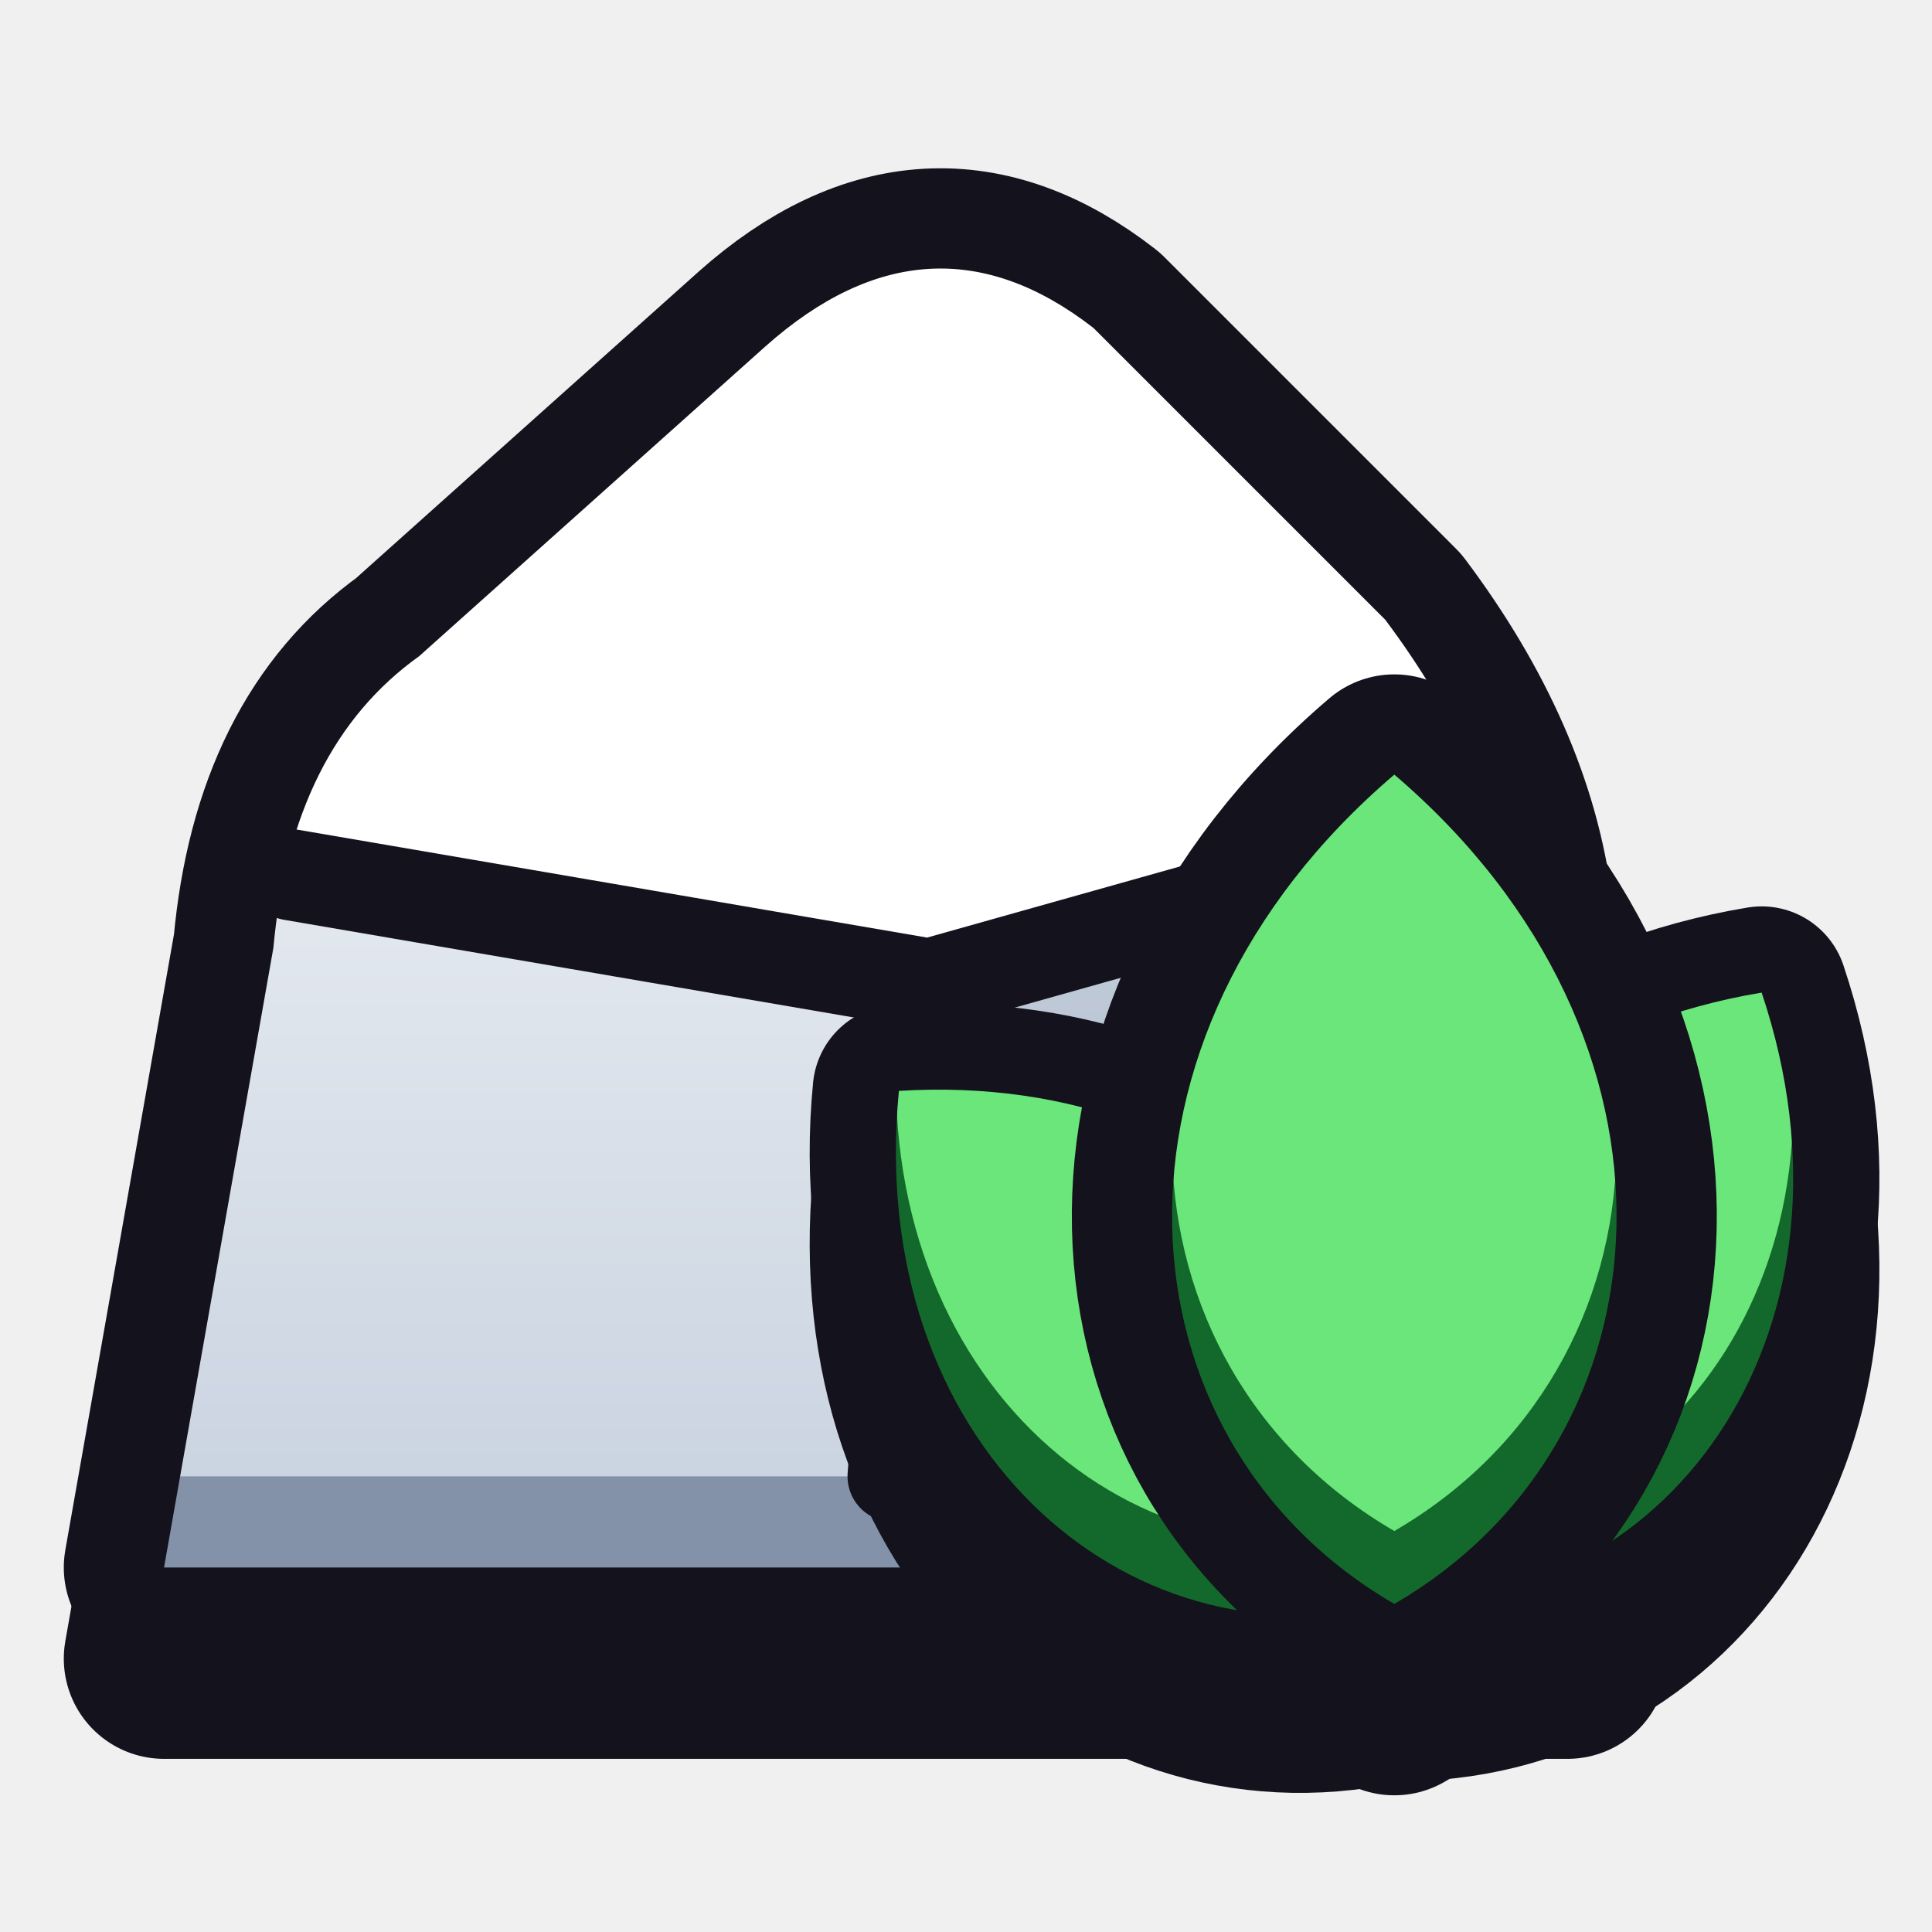
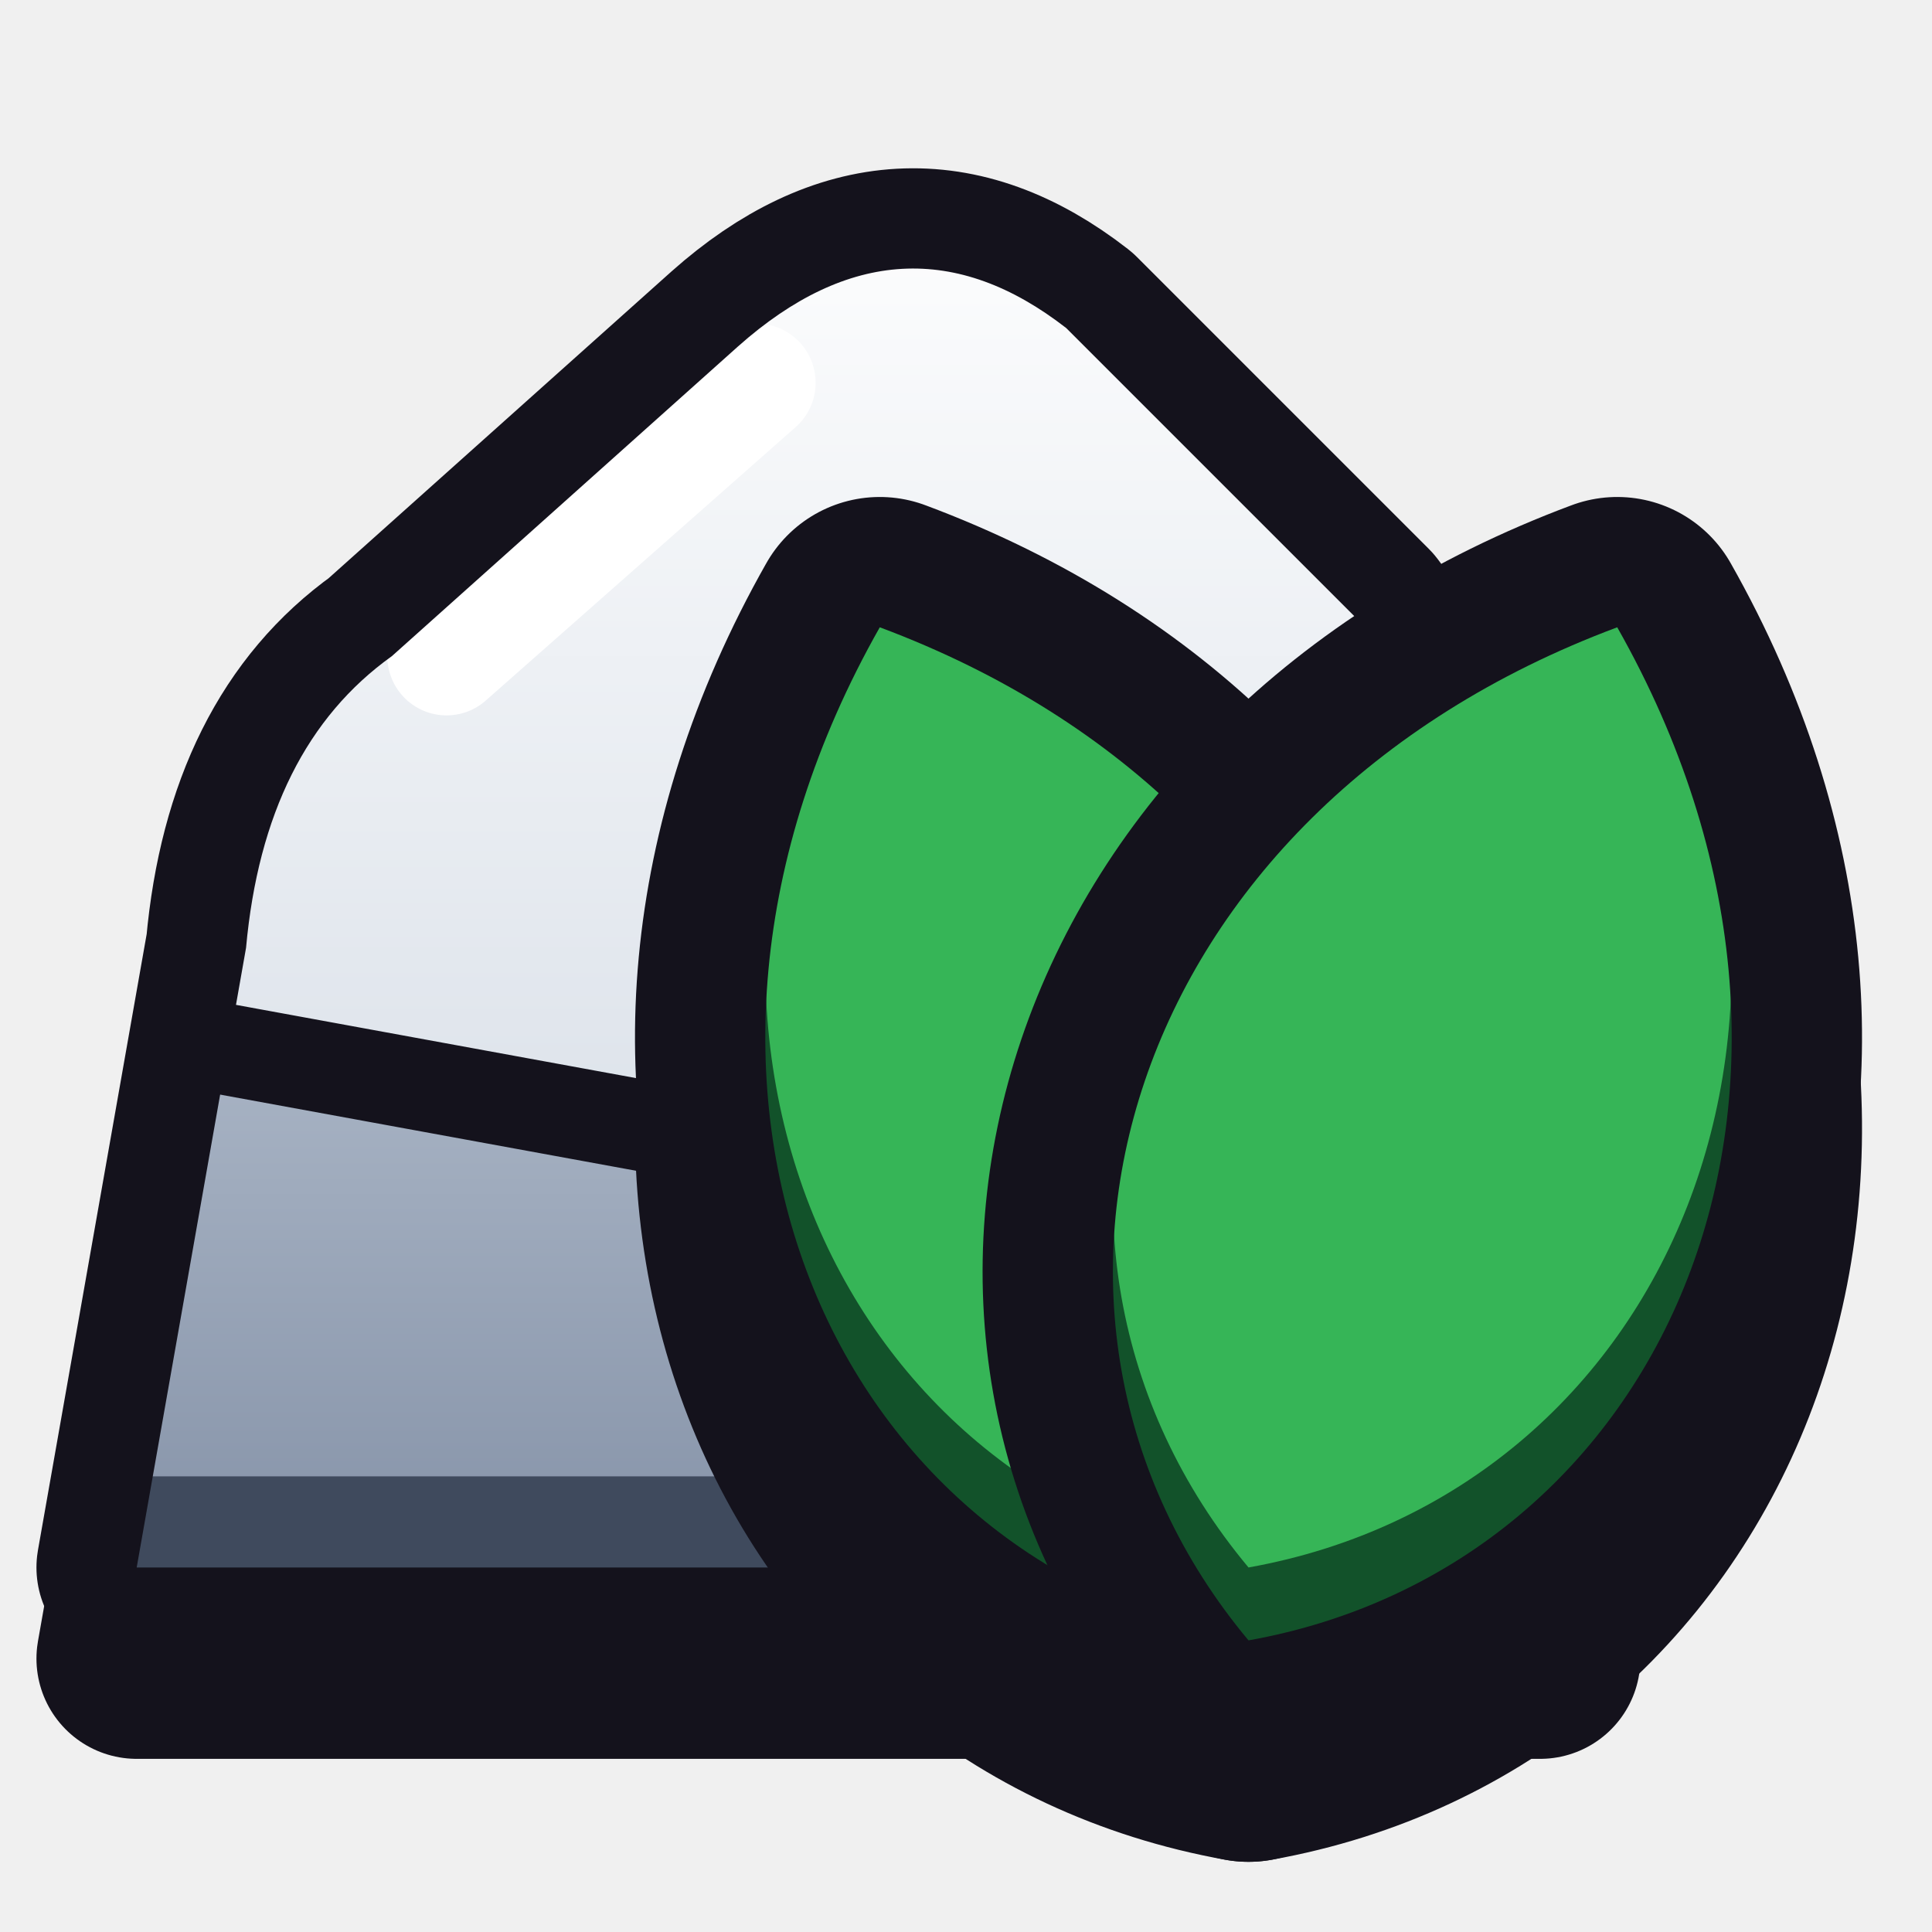
<svg xmlns="http://www.w3.org/2000/svg" viewBox="-6 -6 212 212" width="64" height="64">
  <defs>
-     <linearGradient id="w" gradientUnits="userSpaceOnUse" x1="0" y1="40" x2="0" y2="180">
+     <linearGradient id="w" gradientUnits="userSpaceOnUse" x1="0" y1="110" x2="0" y2="180">
+       <stop offset="0" stop-color="#B4BFCE" />
+       <stop offset="1" stop-color="#8996AB" />
+     </linearGradient>
+     <linearGradient id="s" gradientUnits="userSpaceOnUse" x1="0" y1="110" x2="0" y2="180">
+       <stop offset="0" stop-color="#7D899E" />
+       <stop offset="1" stop-color="#59657A" />
+     </linearGradient>
+     <linearGradient id="g" gradientUnits="userSpaceOnUse" x1="0" y1="70" x2="0" y2="184">
+       <stop offset="0" stop-color="#36B557" />
+       <stop offset="1" stop-color="#1E7A3A" />
+     </linearGradient>
+     <linearGradient id="t" gradientUnits="userSpaceOnUse" x1="0" y1="30" x2="0" y2="142">
      <stop offset="0" stop-color="#FFFFFF" />
-       <stop offset="1" stop-color="#C9D3E0" />
-     </linearGradient>
-     <linearGradient id="s" gradientUnits="userSpaceOnUse" x1="0" y1="40" x2="0" y2="180">
-       <stop offset="0" stop-color="#DDE4EE" />
-       <stop offset="1" stop-color="#A9B6C8" />
-     </linearGradient>
-     <linearGradient id="g" gradientUnits="userSpaceOnUse" x1="0" y1="80" x2="0" y2="180">
-       <stop offset="0" stop-color="#6BE67A" />
-       <stop offset="1" stop-color="#1F9440" />
+       <stop offset="1" stop-color="#DCE2EA" />
    </linearGradient>
  </defs>
-   <g transform="translate(100,100) scale(1.0) translate(-96,-110)">
+   <g transform="translate(100,100) scale(1.0) translate(-99,-110)">
    <mask id="m6" maskUnits="userSpaceOnUse" x="-20" y="-20" width="240" height="240">
      <path d="M8,176 L20,108 Q22,86 36,76 L74,42 Q92,26 110,40 L142,72 Q154,88 156,104 L162,176 Z" fill="#fff" />
    </mask>
    <g transform="translate(0,10)">
      <path d="M8,176 L20,108 Q22,86 36,76 L74,42 Q92,26 110,40 L142,72 Q154,88 156,104 L162,176 Z" fill="#14121C" stroke="#14121C" stroke-width="22" stroke-linejoin="round" />
    </g>
    <path d="M8,176 L20,108 Q22,86 36,76 L74,42 Q92,26 110,40 L142,72 Q154,88 156,104 L162,176 Z" fill="#14121C" stroke="#14121C" stroke-width="22" stroke-linejoin="round" />
    <g mask="url(#m6)">
-       <rect x="-20" y="-20" width="240" height="240" fill="#8392A8" />
+       <rect x="-20" y="-20" width="240" height="240" fill="#3F4A5D" />
      <g transform="translate(0,-10)">
        <path d="M8,176 L20,108 Q22,86 36,76 L74,42 Q92,26 110,40 L142,72 Q154,88 156,104 L162,176 Z" fill="url(#w)" />
-         <path d="M92,122 L156,104 L162,176 L88,176 Z" fill="url(#s)" />
-         <path d="M20,108 Q22,86 36,76 L74,42 Q92,26 110,40 L142,72 Q154,88 156,104 L92,122 Z" fill="#FFFFFF" />
-         <path d="M22,110 L92,122 L156,104 M92,122 L88,176" fill="none" stroke="#14121C" stroke-width="10" stroke-linecap="round" stroke-linejoin="round" />
+         <path d="M88,142 L158,122 L162,176 L86,176 Z" fill="url(#s)" />
+         <path d="M16,130 L20,108 Q22,86 36,76 L74,42 Q92,26 110,40 L142,72 Q154,88 158,122 L88,142 Z" fill="url(#t)" />
+         <path d="M42,86 L76,56" fill="none" stroke="#FFFFFF" stroke-width="13" stroke-linecap="round" />
+         <path d="M17,129 L88,142 L158,122 M88,142 L86,176" fill="none" stroke="#14121C" stroke-width="10" stroke-linecap="round" stroke-linejoin="round" />
      </g>
    </g>
    <g transform="translate(0,10)">
-       <path transform="translate(143,180) rotate(-44) scale(0.86)" d="M0,0 C31,-18 34,-62 0,-91 C-34,-62 -31,-18 0,0 Z" fill="#14121C" stroke="#14121C" stroke-width="22" stroke-linejoin="round" />
-       <path transform="translate(143,180) rotate(31) scale(0.86)" d="M0,0 C31,-18 34,-62 0,-91 C-34,-62 -31,-18 0,0 Z" fill="#14121C" stroke="#14121C" stroke-width="22" stroke-linejoin="round" />
-       <path transform="translate(143,180)" d="M0,0 C31,-18 34,-62 0,-91 C-34,-62 -31,-18 0,0 Z" fill="#14121C" stroke="#14121C" stroke-width="22" stroke-linejoin="round" />
+       <path transform="translate(130,184) rotate(-20) scale(1.3)" d="M0,0 C31,-18 34,-62 0,-91 C-34,-62 -31,-18 0,0 Z" fill="#14121C" stroke="#14121C" stroke-width="22" stroke-linejoin="round" />
+       <path transform="translate(130,184) rotate(20) scale(1.3)" d="M0,0 C31,-18 34,-62 0,-91 C-34,-62 -31,-18 0,0 Z" fill="#14121C" stroke="#14121C" stroke-width="22" stroke-linejoin="round" />
    </g>
-     <path transform="translate(143,180) rotate(-44) scale(0.86)" d="M0,0 C31,-18 34,-62 0,-91 C-34,-62 -31,-18 0,0 Z" fill="#14121C" stroke="#14121C" stroke-width="22" stroke-linejoin="round" />
+     <path transform="translate(130,184) rotate(-20) scale(1.3)" d="M0,0 C31,-18 34,-62 0,-91 C-34,-62 -31,-18 0,0 Z" fill="#14121C" stroke="#14121C" stroke-width="22" stroke-linejoin="round" />
    <mask id="m70" maskUnits="userSpaceOnUse" x="-20" y="-20" width="240" height="240">
-       <path transform="translate(143,180) rotate(-44) scale(0.86)" d="M0,0 C31,-18 34,-62 0,-91 C-34,-62 -31,-18 0,0 Z" fill="#fff" />
+       <path transform="translate(130,184) rotate(-20) scale(1.3)" d="M0,0 C31,-18 34,-62 0,-91 C-34,-62 -31,-18 0,0 Z" fill="#fff" />
    </mask>
    <g mask="url(#m70)">
-       <rect x="-20" y="-20" width="240" height="240" fill="#13692B" />
+       <rect x="-20" y="-20" width="240" height="240" fill="#12522A" />
      <g transform="translate(0,-8)">
-         <path transform="translate(143,180) rotate(-44) scale(0.86)" d="M0,0 C31,-18 34,-62 0,-91 C-34,-62 -31,-18 0,0 Z" fill="url(#g)" />
+         <path transform="translate(130,184) rotate(-20) scale(1.3)" d="M0,0 C31,-18 34,-62 0,-91 C-34,-62 -31,-18 0,0 Z" fill="url(#g)" />
      </g>
    </g>
-     <path transform="translate(143,180) rotate(31) scale(0.86)" d="M0,0 C31,-18 34,-62 0,-91 C-34,-62 -31,-18 0,0 Z" fill="#14121C" stroke="#14121C" stroke-width="22" stroke-linejoin="round" />
+     <path transform="translate(130,184) rotate(20) scale(1.3)" d="M0,0 C31,-18 34,-62 0,-91 C-34,-62 -31,-18 0,0 Z" fill="#14121C" stroke="#14121C" stroke-width="22" stroke-linejoin="round" />
    <mask id="m71" maskUnits="userSpaceOnUse" x="-20" y="-20" width="240" height="240">
-       <path transform="translate(143,180) rotate(31) scale(0.86)" d="M0,0 C31,-18 34,-62 0,-91 C-34,-62 -31,-18 0,0 Z" fill="#fff" />
+       <path transform="translate(130,184) rotate(20) scale(1.3)" d="M0,0 C31,-18 34,-62 0,-91 C-34,-62 -31,-18 0,0 Z" fill="#fff" />
    </mask>
    <g mask="url(#m71)">
-       <rect x="-20" y="-20" width="240" height="240" fill="#13692B" />
+       <rect x="-20" y="-20" width="240" height="240" fill="#12522A" />
      <g transform="translate(0,-8)">
-         <path transform="translate(143,180) rotate(31) scale(0.86)" d="M0,0 C31,-18 34,-62 0,-91 C-34,-62 -31,-18 0,0 Z" fill="url(#g)" />
-       </g>
-     </g>
-     <path transform="translate(143,180)" d="M0,0 C31,-18 34,-62 0,-91 C-34,-62 -31,-18 0,0 Z" fill="#14121C" stroke="#14121C" stroke-width="22" stroke-linejoin="round" />
-     <mask id="m72" maskUnits="userSpaceOnUse" x="-20" y="-20" width="240" height="240">
-       <path transform="translate(143,180)" d="M0,0 C31,-18 34,-62 0,-91 C-34,-62 -31,-18 0,0 Z" fill="#fff" />
-     </mask>
-     <g mask="url(#m72)">
-       <rect x="-20" y="-20" width="240" height="240" fill="#13692B" />
-       <g transform="translate(0,-8)">
-         <path transform="translate(143,180)" d="M0,0 C31,-18 34,-62 0,-91 C-34,-62 -31,-18 0,0 Z" fill="url(#g)" />
+         <path transform="translate(130,184) rotate(20) scale(1.3)" d="M0,0 C31,-18 34,-62 0,-91 C-34,-62 -31,-18 0,0 Z" fill="url(#g)" />
      </g>
    </g>
  </g>
</svg>
